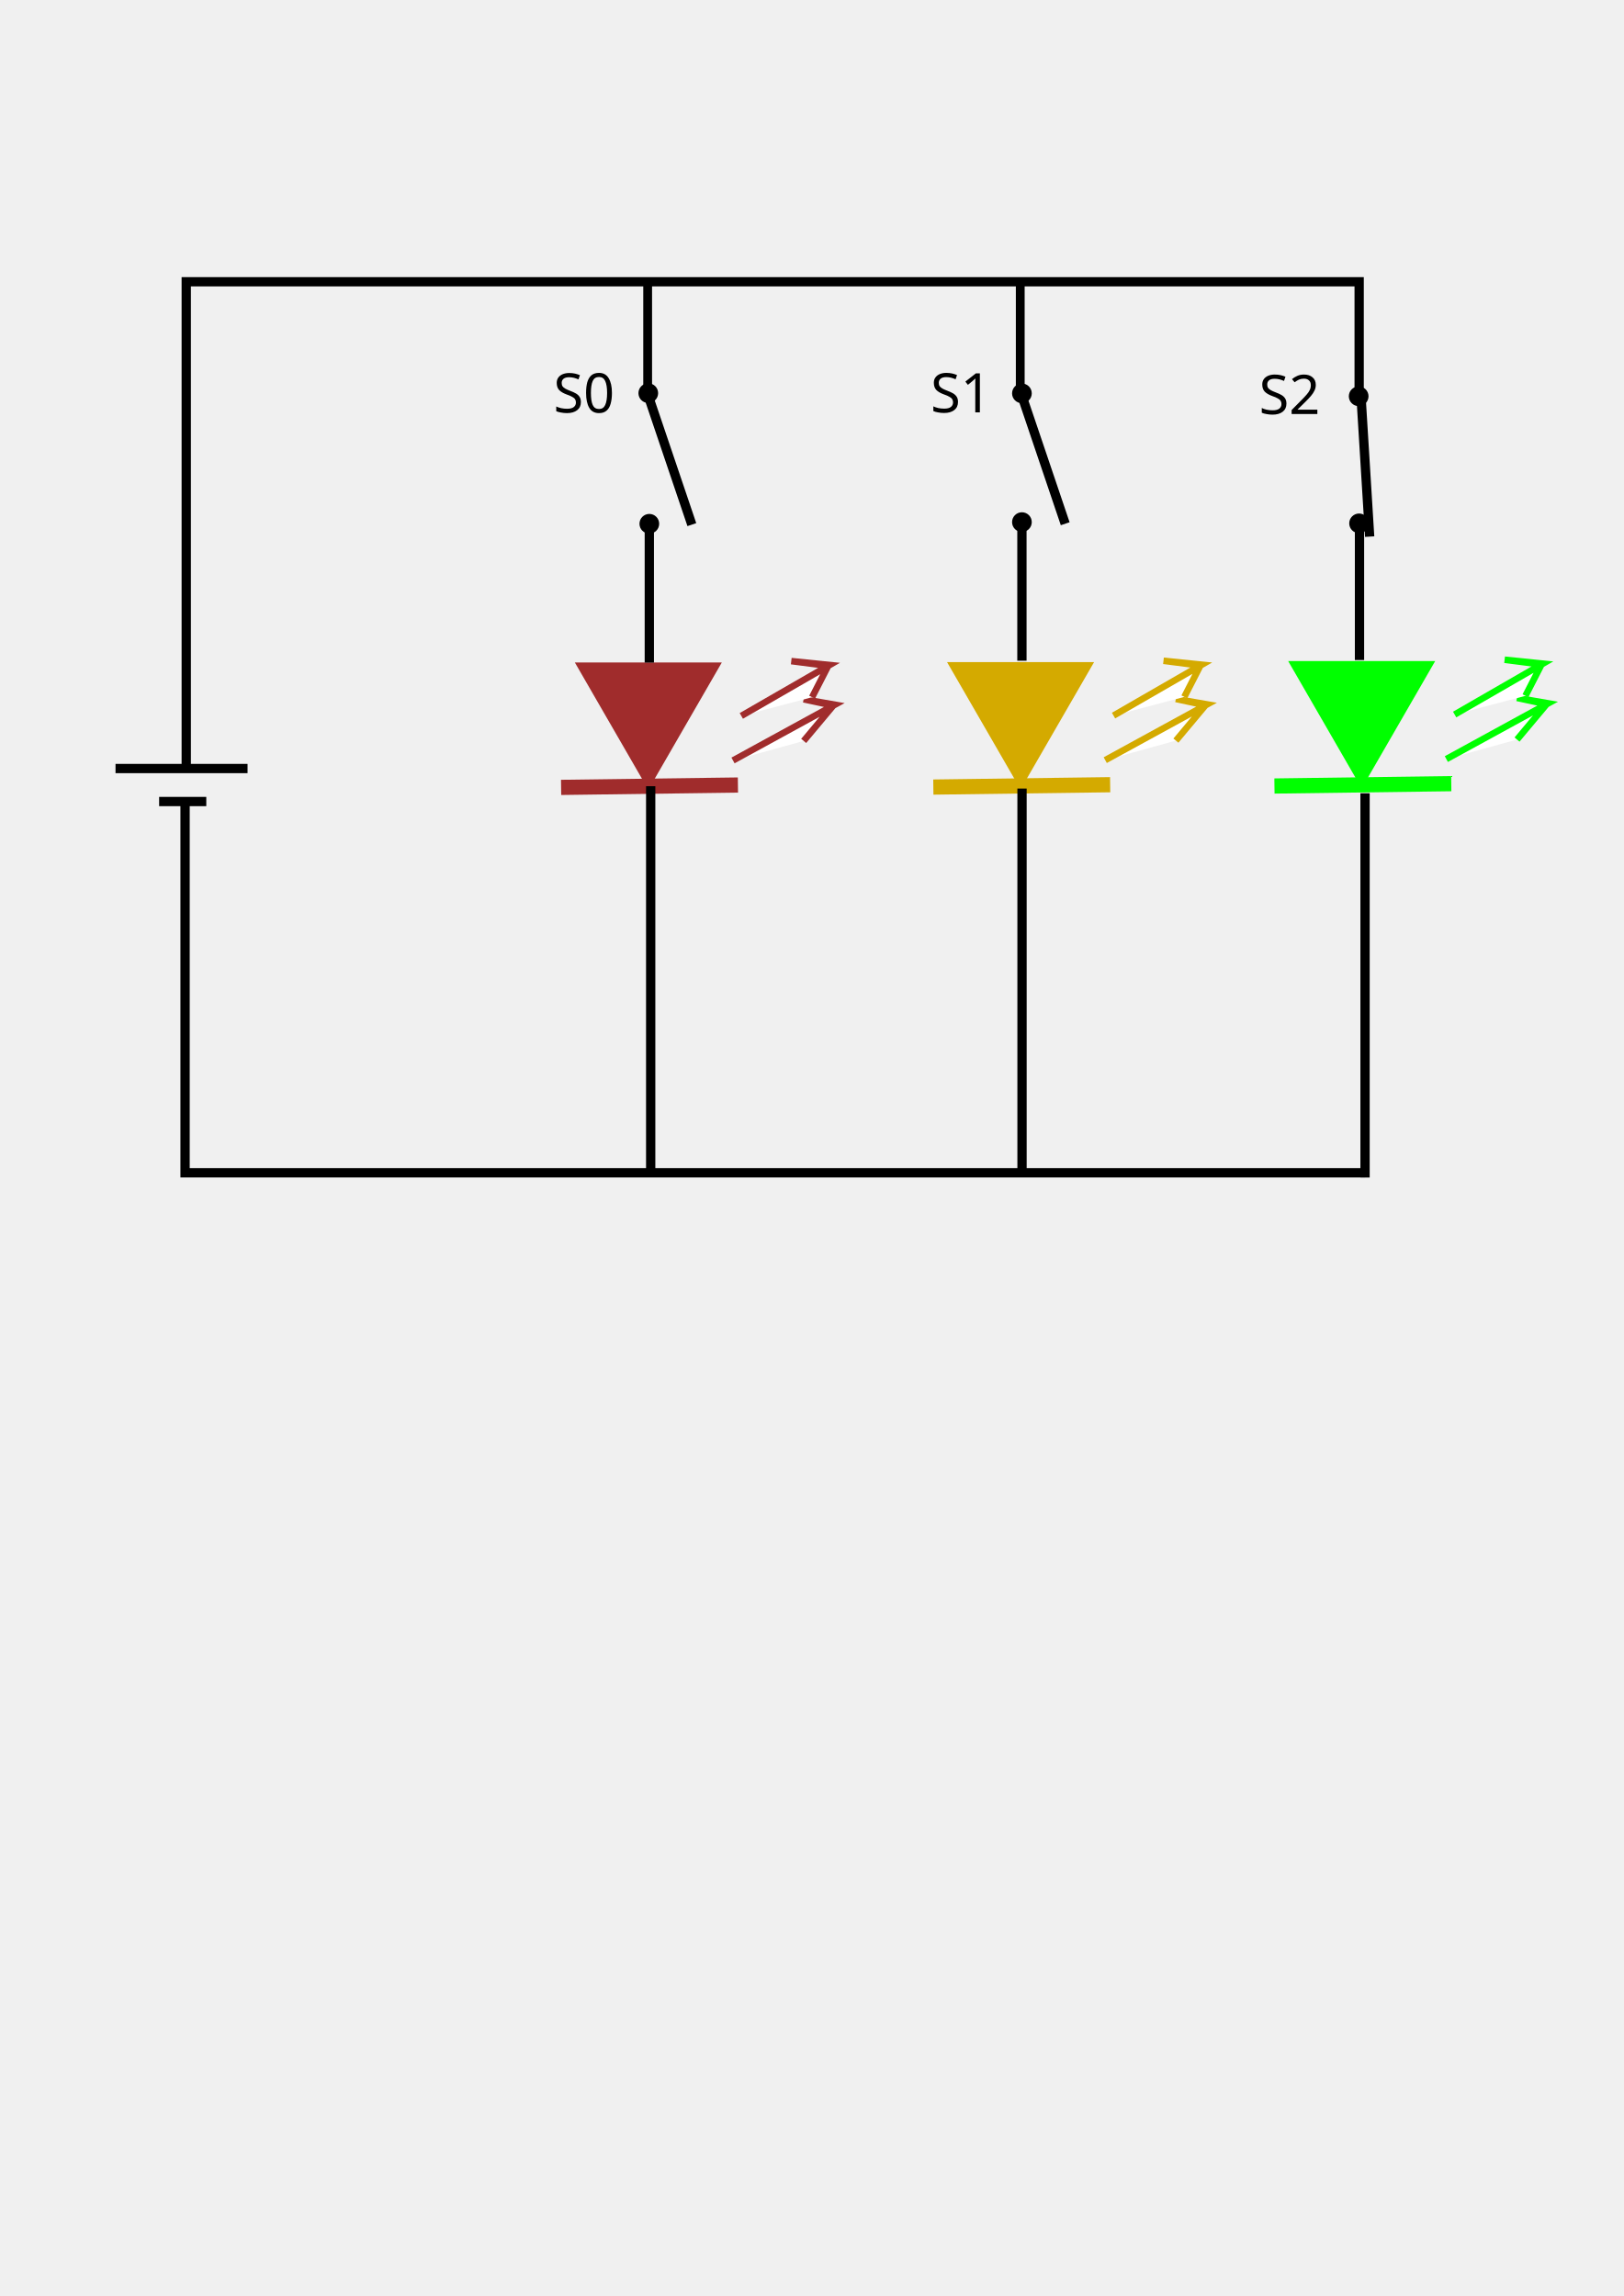
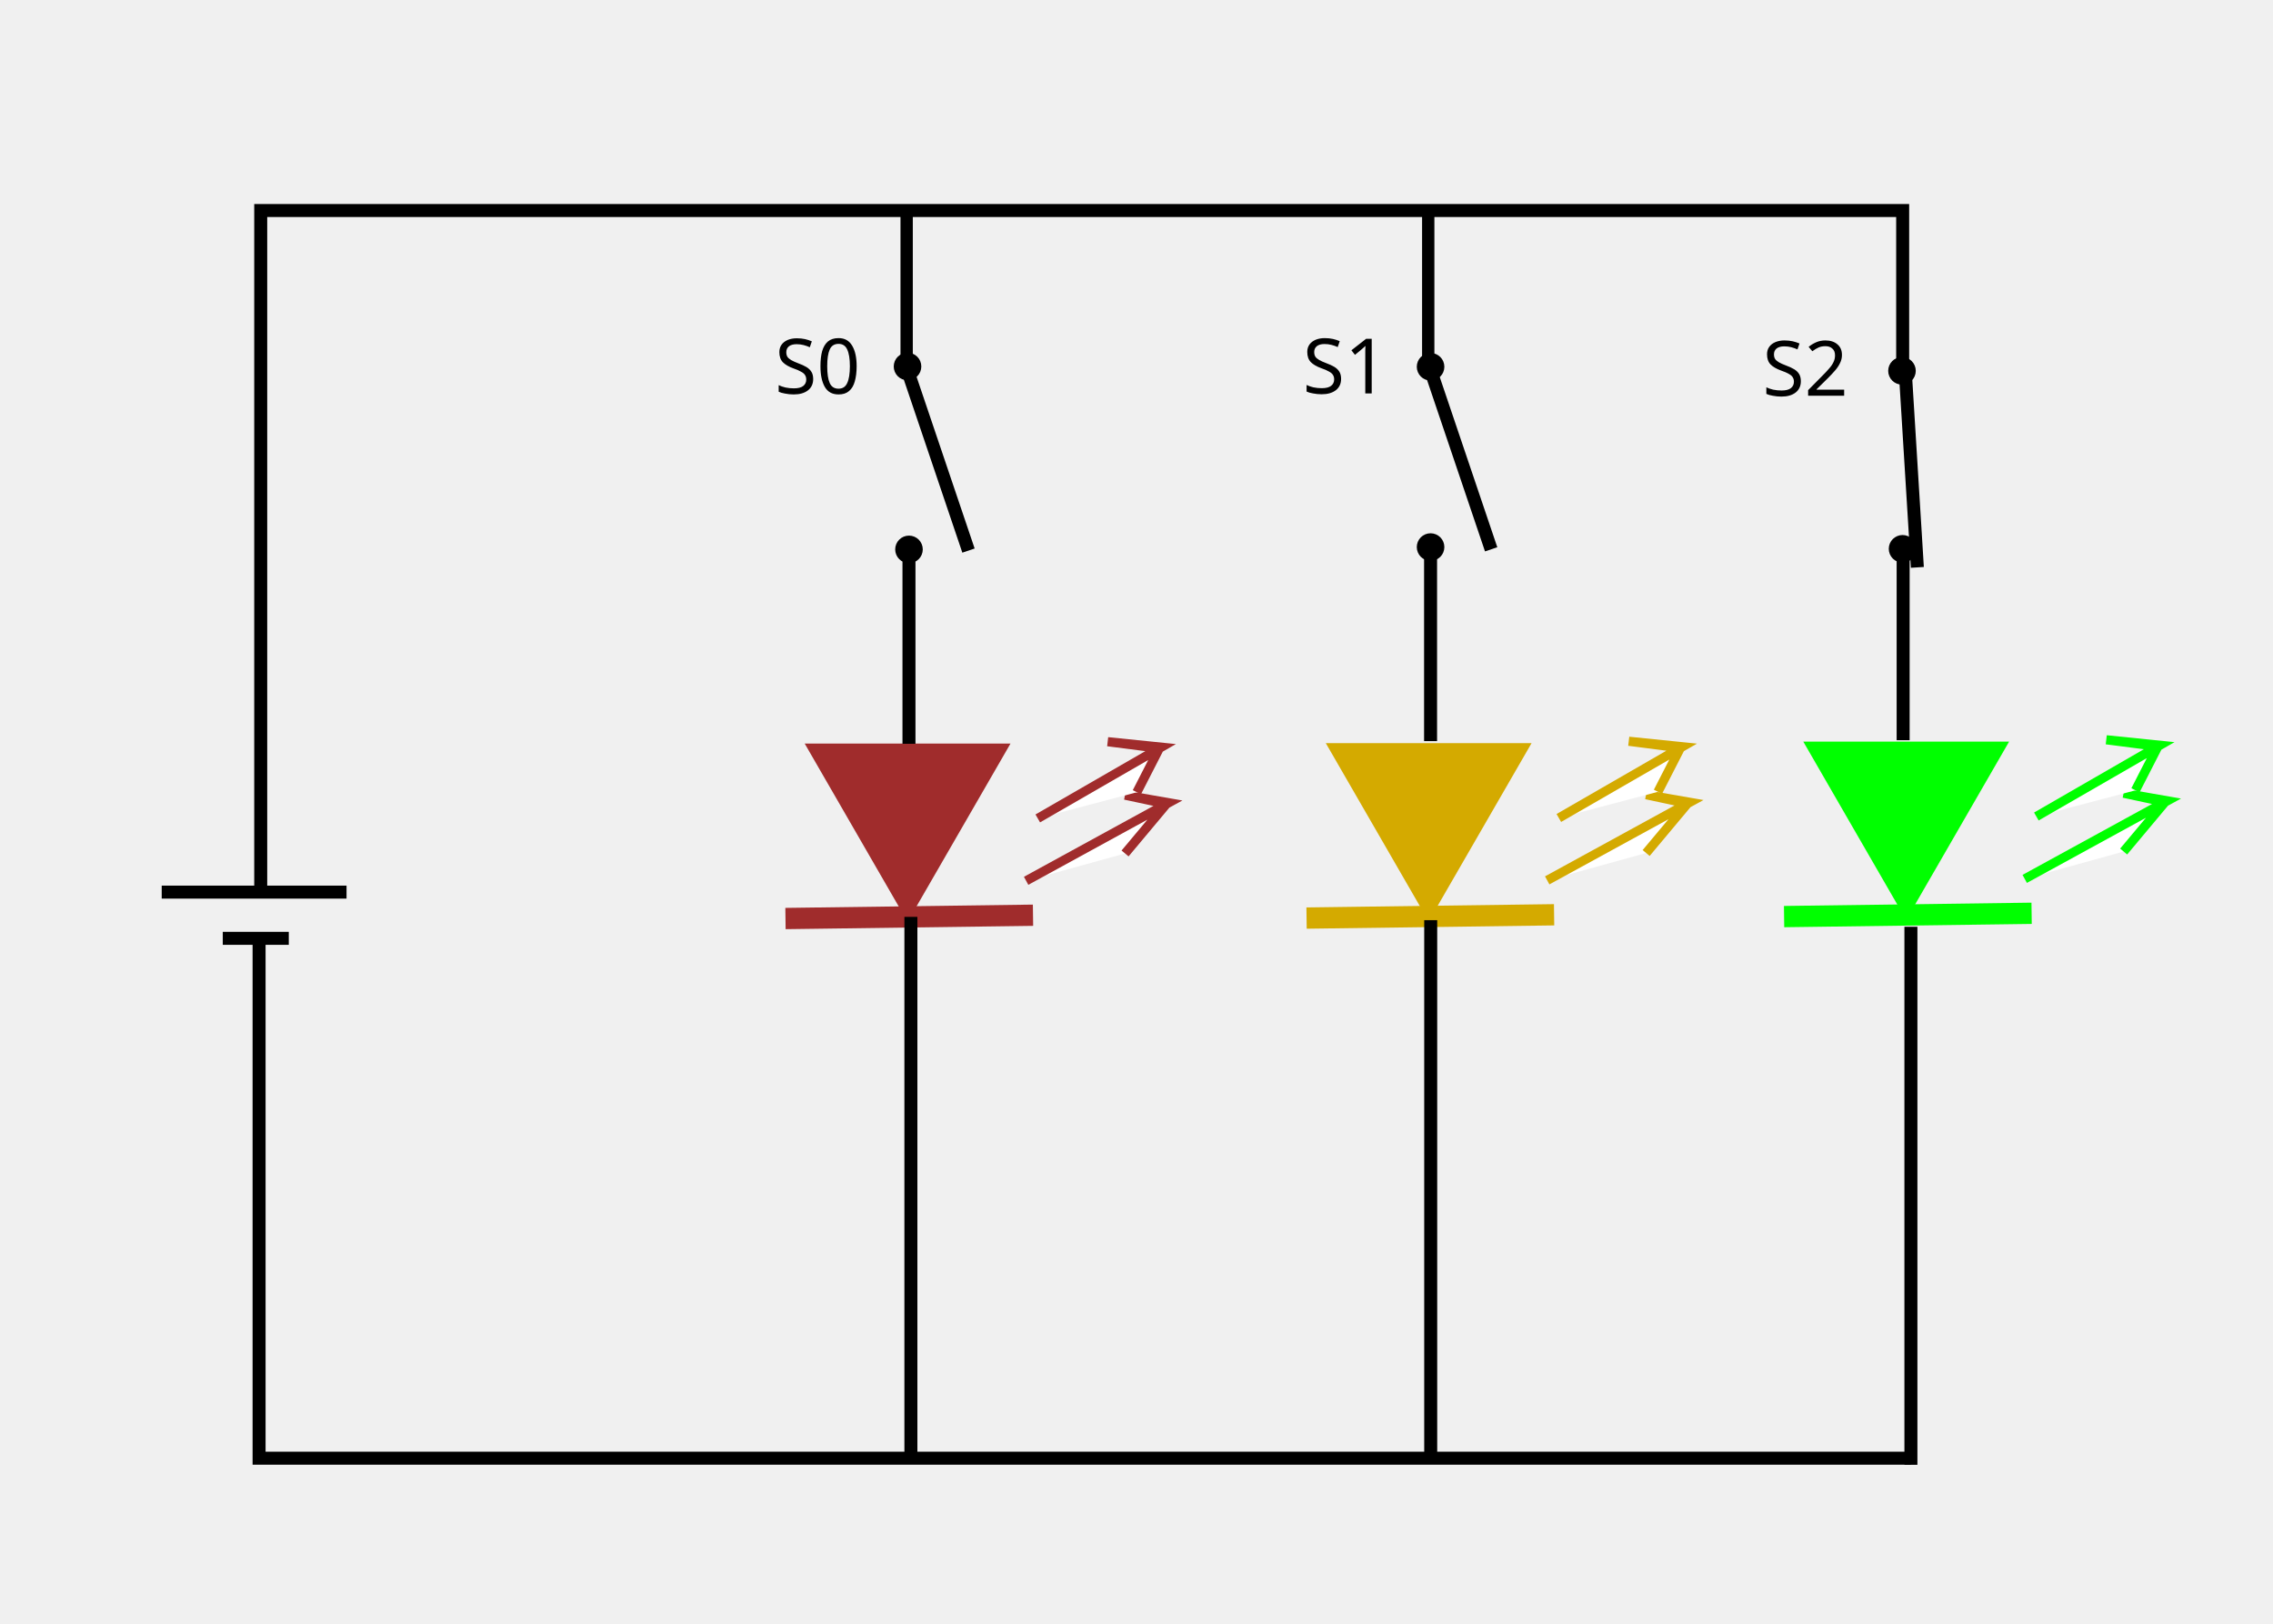
- <svg xmlns="http://www.w3.org/2000/svg" width="210mm" height="297mm" viewBox="0 0 210 297" version="1.1" id="svg8">
+ <svg xmlns="http://www.w3.org/2000/svg" width="210mm" height="150mm" viewBox="0 0 210 150" version="1.1" id="svg8">
  <defs id="defs2" />
-   <g id="layer1">
-     <path id="path3733" d="m 83.852,102.158 -4.753,-8.233 -4.753,-8.233 9.506,0 9.506,0 -4.753,8.233 z" style="fill:#a02c2c;stroke-width:0.265" />
-     <path style="fill:none;stroke:#a02c2c;stroke-width:1.965;stroke-linecap:butt;stroke-linejoin:miter;stroke-miterlimit:4;stroke-dasharray:none;stroke-opacity:1" d="m 72.57,101.853 22.869,-0.305 v 0" id="path3735" />
-     <path style="fill:#ffffff;stroke:#a02c2c;stroke-width:0.845;stroke-linecap:butt;stroke-linejoin:miter;stroke-miterlimit:4;stroke-dasharray:none;stroke-opacity:1" d="m 94.803,98.369 13.178,-7.212 -4.038,-0.703 3.826,0.819 -3.826,4.569 v 0" id="path4542" />
-     <path style="fill:#ffffff;stroke:#a02c2c;stroke-width:0.845;stroke-linecap:butt;stroke-linejoin:miter;stroke-miterlimit:4;stroke-dasharray:none;stroke-opacity:1" d="m 95.878,92.606 11.417,-6.582 -4.953,-0.506 4.769,0.613 -2.078,4.056 v 0" id="path4542-3" />
-     <path id="path3733-7" d="m 131.994,102.116 -4.753,-8.233 -4.753,-8.233 9.506,0 9.506,0 -4.753,8.233 z" style="fill:#d4aa00;stroke-width:0.265" />
-     <path style="fill:none;stroke:#d4aa00;stroke-width:1.965;stroke-linecap:butt;stroke-linejoin:miter;stroke-miterlimit:4;stroke-dasharray:none;stroke-opacity:1" d="m 120.712,101.811 22.869,-0.305 v 0" id="path3735-5" />
-     <path style="fill:#ffffff;stroke:#d4aa00;stroke-width:0.845;stroke-linecap:butt;stroke-linejoin:miter;stroke-miterlimit:4;stroke-dasharray:none;stroke-opacity:1" d="m 142.945,98.328 13.178,-7.212 -4.038,-0.703 3.826,0.819 -3.826,4.569 v 0" id="path4542-35" />
-     <path style="fill:#ffffff;stroke:#d4aa00;stroke-width:0.845;stroke-linecap:butt;stroke-linejoin:miter;stroke-miterlimit:4;stroke-dasharray:none;stroke-opacity:1" d="m 144.019,92.565 11.417,-6.582 -4.953,-0.506 4.769,0.613 -2.078,4.056 v 0" id="path4542-3-6" />
-     <path style="fill:none;stroke:#000000;stroke-width:1.2;stroke-linecap:butt;stroke-linejoin:miter;stroke-opacity:1;stroke-miterlimit:4;stroke-dasharray:none" d="m 176.547,102.615 v 49.702" id="path4690" />
-     <path style="fill:none;stroke:#000000;stroke-width:1.2;stroke-linecap:butt;stroke-linejoin:miter;stroke-opacity:1;stroke-miterlimit:4;stroke-dasharray:none" d="M 176.547,151.707 H 56.867 23.936 V 104.14" id="path4692" />
-     <path style="fill:none;stroke:#000000;stroke-width:1.2;stroke-linecap:butt;stroke-linejoin:miter;stroke-opacity:1;stroke-miterlimit:4;stroke-dasharray:none" d="m 20.582,103.682 h 6.098" id="path4694" />
-     <path style="fill:none;stroke:#000000;stroke-width:1.2;stroke-linecap:butt;stroke-linejoin:miter;stroke-opacity:1;stroke-miterlimit:4;stroke-dasharray:none" d="M 14.941,99.413 H 32.016 v 0" id="path4696" />
-     <path style="fill:none;stroke:#000000;stroke-width:1.2;stroke-linecap:butt;stroke-linejoin:miter;stroke-miterlimit:4;stroke-dasharray:none;stroke-opacity:1" d="M 24.088,99.108 V 36.448 H 175.785 l 0,15.089" id="path4698" />
-     <path style="fill:none;stroke:#000000;stroke-width:1.2;stroke-linecap:butt;stroke-linejoin:miter;stroke-opacity:1;stroke-miterlimit:4;stroke-dasharray:none" d="m 84.157,101.7 v 50.006" id="path4744" />
-     <path style="fill:none;stroke:#000000;stroke-width:1.2;stroke-linecap:butt;stroke-linejoin:miter;stroke-opacity:1;stroke-miterlimit:4;stroke-dasharray:none" d="m 132.182,102.005 v 49.549" id="path4746" />
-     <path style="fill:none;stroke:#000000;stroke-width:1.2;stroke-linecap:butt;stroke-linejoin:miter;stroke-opacity:1;stroke-miterlimit:4;stroke-dasharray:none" d="M 175.829,85.379 V 68.131 h -0.323" id="path4758" />
-     <path style="fill:none;stroke:#000000;stroke-width:1.2;stroke-linecap:butt;stroke-linejoin:miter;stroke-miterlimit:4;stroke-dasharray:none;stroke-opacity:1" d="M 132.169,85.464 V 68.215 h -0.323" id="path4758-6" />
-     <path style="fill:none;stroke:#000000;stroke-width:1.137;stroke-linecap:butt;stroke-linejoin:miter;stroke-miterlimit:4;stroke-dasharray:none;stroke-opacity:1" d="M 131.953,50.924 V 36.57 h -0.349" id="path4758-0" />
-     <path style="fill:none;stroke:#000000;stroke-width:1.2;stroke-linecap:butt;stroke-linejoin:miter;stroke-miterlimit:4;stroke-dasharray:none;stroke-opacity:1" d="M 83.979,85.711 V 68.462 h -0.323" id="path4758-6-6" />
-     <path style="fill:none;stroke:#000000;stroke-width:1.137;stroke-linecap:butt;stroke-linejoin:miter;stroke-miterlimit:4;stroke-dasharray:none;stroke-opacity:1" d="M 83.764,51.171 V 36.816 h -0.349" id="path4758-0-2" />
-     <path style="fill:none;stroke:#000000;stroke-width:1.2;stroke-linecap:butt;stroke-linejoin:miter;stroke-miterlimit:4;stroke-dasharray:none;stroke-opacity:1" d="M 89.478,67.863 83.644,50.615 h -0.323" id="path4758-6-6-6" />
-     <path style="fill:none;stroke:#000000;stroke-width:1.2;stroke-linecap:butt;stroke-linejoin:miter;stroke-miterlimit:4;stroke-dasharray:none;stroke-opacity:1" d="M 137.766,67.746 131.931,50.498 h -0.323" id="path4758-6-6-6-1" />
-     <circle style="fill:#000000;stroke:#000000;stroke-width:1.2;stroke-miterlimit:4;stroke-dasharray:none;stroke-opacity:1" id="path5003" cx="83.845" cy="50.855" r="0.674" />
-     <circle style="fill:#000000;stroke:#000000;stroke-width:1.2;stroke-miterlimit:4;stroke-dasharray:none;stroke-opacity:1" id="path5003-7" cx="83.98" cy="67.753" r="0.674" />
-     <circle style="fill:#000000;stroke:#000000;stroke-width:1.2;stroke-miterlimit:4;stroke-dasharray:none;stroke-opacity:1" id="path5003-9" cx="132.169" cy="50.882" r="0.674" />
-     <circle style="fill:#000000;stroke:#000000;stroke-width:1.2;stroke-miterlimit:4;stroke-dasharray:none;stroke-opacity:1" id="path5003-9-2" cx="132.169" cy="67.538" r="0.674" />
-     <circle style="fill:#000000;stroke:#000000;stroke-width:1.2;stroke-miterlimit:4;stroke-dasharray:none;stroke-opacity:1" id="path5003-9-0" cx="175.722" cy="51.259" r="0.674" />
-     <circle style="fill:#000000;stroke:#000000;stroke-width:1.2;stroke-miterlimit:4;stroke-dasharray:none;stroke-opacity:1" id="path5003-9-23" cx="175.775" cy="67.699" r="0.674" />
-     <flowRoot xml:space="preserve" id="flowRoot5062" style="font-style:normal;font-weight:normal;font-size:40px;line-height:1.25;font-family:sans-serif;letter-spacing:0px;word-spacing:0px;fill:#000000;fill-opacity:1;stroke:none" transform="scale(0.2645833)">
+   <g id="layer1" transform="translate(0,-147)">
+     <path id="path3733" d="m 83.852,232.158 -4.753,-8.233 -4.753,-8.233 9.506,0 9.506,0 -4.753,8.233 z" style="fill:#a02c2c;stroke-width:0.265" />
+     <path style="fill:none;stroke:#a02c2c;stroke-width:1.965;stroke-linecap:butt;stroke-linejoin:miter;stroke-miterlimit:4;stroke-dasharray:none;stroke-opacity:1" d="m 72.57,231.853 22.869,-0.305 v 0" id="path3735" />
+     <path style="fill:#ffffff;stroke:#a02c2c;stroke-width:0.845;stroke-linecap:butt;stroke-linejoin:miter;stroke-miterlimit:4;stroke-dasharray:none;stroke-opacity:1" d="m 94.803,228.369 13.178,-7.212 -4.038,-0.703 3.826,0.819 -3.826,4.569 v 0" id="path4542" />
+     <path style="fill:#ffffff;stroke:#a02c2c;stroke-width:0.845;stroke-linecap:butt;stroke-linejoin:miter;stroke-miterlimit:4;stroke-dasharray:none;stroke-opacity:1" d="m 95.878,222.606 11.417,-6.582 -4.953,-0.506 4.769,0.613 -2.078,4.056 v 0" id="path4542-3" />
+     <path id="path3733-7" d="m 131.994,232.116 -4.753,-8.233 -4.753,-8.233 9.506,0 9.506,-10e-6 -4.753,8.233 z" style="fill:#d4aa00;stroke-width:0.265" />
+     <path style="fill:none;stroke:#d4aa00;stroke-width:1.965;stroke-linecap:butt;stroke-linejoin:miter;stroke-miterlimit:4;stroke-dasharray:none;stroke-opacity:1" d="m 120.712,231.811 22.869,-0.305 v 0" id="path3735-5" />
+     <path style="fill:#ffffff;stroke:#d4aa00;stroke-width:0.845;stroke-linecap:butt;stroke-linejoin:miter;stroke-miterlimit:4;stroke-dasharray:none;stroke-opacity:1" d="m 142.945,228.328 13.178,-7.212 -4.038,-0.703 3.826,0.819 -3.826,4.569 v 0" id="path4542-35" />
+     <path style="fill:#ffffff;stroke:#d4aa00;stroke-width:0.845;stroke-linecap:butt;stroke-linejoin:miter;stroke-miterlimit:4;stroke-dasharray:none;stroke-opacity:1" d="m 144.019,222.565 11.417,-6.582 -4.953,-0.506 4.769,0.613 -2.078,4.056 v 0" id="path4542-3-6" />
+     <path style="fill:none;stroke:#000000;stroke-width:1.2;stroke-linecap:butt;stroke-linejoin:miter;stroke-miterlimit:4;stroke-dasharray:none;stroke-opacity:1" d="m 176.547,232.615 v 49.702" id="path4690" />
+     <path style="fill:none;stroke:#000000;stroke-width:1.2;stroke-linecap:butt;stroke-linejoin:miter;stroke-miterlimit:4;stroke-dasharray:none;stroke-opacity:1" d="M 176.547,281.707 H 56.867 23.936 V 234.14" id="path4692" />
+     <path style="fill:none;stroke:#000000;stroke-width:1.2;stroke-linecap:butt;stroke-linejoin:miter;stroke-miterlimit:4;stroke-dasharray:none;stroke-opacity:1" d="m 20.582,233.682 h 6.098" id="path4694" />
+     <path style="fill:none;stroke:#000000;stroke-width:1.2;stroke-linecap:butt;stroke-linejoin:miter;stroke-miterlimit:4;stroke-dasharray:none;stroke-opacity:1" d="M 14.941,229.413 H 32.016 v 0" id="path4696" />
+     <path style="fill:none;stroke:#000000;stroke-width:1.2;stroke-linecap:butt;stroke-linejoin:miter;stroke-miterlimit:4;stroke-dasharray:none;stroke-opacity:1" d="M 24.088,229.108 V 166.448 H 175.785 v 15.089" id="path4698" />
+     <path style="fill:none;stroke:#000000;stroke-width:1.2;stroke-linecap:butt;stroke-linejoin:miter;stroke-miterlimit:4;stroke-dasharray:none;stroke-opacity:1" d="m 84.157,231.7 v 50.006" id="path4744" />
+     <path style="fill:none;stroke:#000000;stroke-width:1.2;stroke-linecap:butt;stroke-linejoin:miter;stroke-miterlimit:4;stroke-dasharray:none;stroke-opacity:1" d="m 132.182,232.005 v 49.549" id="path4746" />
+     <path style="fill:none;stroke:#000000;stroke-width:1.2;stroke-linecap:butt;stroke-linejoin:miter;stroke-miterlimit:4;stroke-dasharray:none;stroke-opacity:1" d="M 175.829,215.379 V 198.131 h -0.323" id="path4758" />
+     <path style="fill:none;stroke:#000000;stroke-width:1.2;stroke-linecap:butt;stroke-linejoin:miter;stroke-miterlimit:4;stroke-dasharray:none;stroke-opacity:1" d="M 132.169,215.464 V 198.215 H 131.845" id="path4758-6" />
+     <path style="fill:none;stroke:#000000;stroke-width:1.137;stroke-linecap:butt;stroke-linejoin:miter;stroke-miterlimit:4;stroke-dasharray:none;stroke-opacity:1" d="M 131.953,180.924 V 166.57 h -0.349" id="path4758-0" />
+     <path style="fill:none;stroke:#000000;stroke-width:1.2;stroke-linecap:butt;stroke-linejoin:miter;stroke-miterlimit:4;stroke-dasharray:none;stroke-opacity:1" d="m 83.979,215.711 v -17.249 h -0.323" id="path4758-6-6" />
+     <path style="fill:none;stroke:#000000;stroke-width:1.137;stroke-linecap:butt;stroke-linejoin:miter;stroke-miterlimit:4;stroke-dasharray:none;stroke-opacity:1" d="M 83.764,181.171 V 166.816 H 83.415" id="path4758-0-2" />
+     <path style="fill:none;stroke:#000000;stroke-width:1.2;stroke-linecap:butt;stroke-linejoin:miter;stroke-miterlimit:4;stroke-dasharray:none;stroke-opacity:1" d="M 89.478,197.863 83.644,180.615 H 83.32" id="path4758-6-6-6" />
+     <path style="fill:none;stroke:#000000;stroke-width:1.2;stroke-linecap:butt;stroke-linejoin:miter;stroke-miterlimit:4;stroke-dasharray:none;stroke-opacity:1" d="m 137.766,197.746 -5.834,-17.249 h -0.323" id="path4758-6-6-6-1" />
+     <circle style="fill:#000000;stroke:#000000;stroke-width:1.2;stroke-miterlimit:4;stroke-dasharray:none;stroke-opacity:1" id="path5003" cx="83.845" cy="180.855" r="0.674" />
+     <circle style="fill:#000000;stroke:#000000;stroke-width:1.2;stroke-miterlimit:4;stroke-dasharray:none;stroke-opacity:1" id="path5003-7" cx="83.98" cy="197.753" r="0.674" />
+     <circle style="fill:#000000;stroke:#000000;stroke-width:1.2;stroke-miterlimit:4;stroke-dasharray:none;stroke-opacity:1" id="path5003-9" cx="132.169" cy="180.882" r="0.674" />
+     <circle style="fill:#000000;stroke:#000000;stroke-width:1.2;stroke-miterlimit:4;stroke-dasharray:none;stroke-opacity:1" id="path5003-9-2" cx="132.169" cy="197.538" r="0.674" />
+     <circle style="fill:#000000;stroke:#000000;stroke-width:1.2;stroke-miterlimit:4;stroke-dasharray:none;stroke-opacity:1" id="path5003-9-0" cx="175.722" cy="181.259" r="0.674" />
+     <circle style="fill:#000000;stroke:#000000;stroke-width:1.2;stroke-miterlimit:4;stroke-dasharray:none;stroke-opacity:1" id="path5003-9-23" cx="175.775" cy="197.699" r="0.674" />
+     <flowRoot xml:space="preserve" id="flowRoot5062" style="font-style:normal;font-weight:normal;font-size:40px;line-height:1.25;font-family:sans-serif;letter-spacing:0px;word-spacing:0px;fill:#000000;fill-opacity:1;stroke:none" transform="matrix(0.2645833,0,0,0.2645833,0,130)">
      <flowRegion id="flowRegion5064">
        <rect id="rect5066" width="48.403" height="53.012" x="225.879" y="207.479" />
      </flowRegion>
      <flowPara id="flowPara5068">S0S</flowPara>
    </flowRoot>
-     <flowRoot xml:space="preserve" id="flowRoot5070" style="fill:black;fill-opacity:1;stroke:none;font-family:sans-serif;font-style:normal;font-weight:normal;font-size:18.667px;line-height:1.25;letter-spacing:0px;word-spacing:0px;">
-       <flowRegion id="flowRegion5072" style="font-size:18.667px;">
-         <rect id="rect5074" width="50.708" height="54.165" x="215.507" y="193.649" style="font-size:18.667px;" />
+     <flowRoot xml:space="preserve" id="flowRoot5070" style="font-style:normal;font-weight:normal;font-size:18.667px;line-height:1.25;font-family:sans-serif;letter-spacing:0px;word-spacing:0px;fill:#000000;fill-opacity:1;stroke:none" transform="translate(0,130)">
+       <flowRegion id="flowRegion5072" style="font-size:18.667px">
+         <rect id="rect5074" width="50.708" height="54.165" x="215.507" y="193.649" style="font-size:18.667px" />
      </flowRegion>
      <flowPara id="flowPara5076" />
    </flowRoot>
-     <text xml:space="preserve" style="font-style:normal;font-weight:normal;font-size:10.583px;line-height:1.25;font-family:sans-serif;letter-spacing:0px;word-spacing:0px;fill:#000000;fill-opacity:1;stroke:none;stroke-width:0.265" x="71.582" y="53.361" id="text5080">
-       <tspan id="tspan5078" x="71.582" y="53.361" style="font-size:7.056px;stroke-width:0.265">S0</tspan>
+     <text xml:space="preserve" style="font-style:normal;font-weight:normal;font-size:10.583px;line-height:1.25;font-family:sans-serif;letter-spacing:0px;word-spacing:0px;fill:#000000;fill-opacity:1;stroke:none;stroke-width:0.265" x="71.582" y="183.361" id="text5080">
+       <tspan id="tspan5078" x="71.582" y="183.361" style="font-size:7.056px;stroke-width:0.265">S0</tspan>
    </text>
-     <text xml:space="preserve" style="font-style:normal;font-weight:normal;font-size:10.583px;line-height:1.25;font-family:sans-serif;letter-spacing:0px;word-spacing:0px;fill:#000000;fill-opacity:1;stroke:none;stroke-width:0.265" x="120.356" y="53.342" id="text5080-7">
-       <tspan id="tspan5078-5" x="120.356" y="53.342" style="font-size:7.056px;stroke-width:0.265">S1</tspan>
+     <text xml:space="preserve" style="font-style:normal;font-weight:normal;font-size:10.583px;line-height:1.25;font-family:sans-serif;letter-spacing:0px;word-spacing:0px;fill:#000000;fill-opacity:1;stroke:none;stroke-width:0.265" x="120.356" y="183.342" id="text5080-7">
+       <tspan id="tspan5078-5" x="120.356" y="183.342" style="font-size:7.056px;stroke-width:0.265">S1</tspan>
    </text>
-     <text xml:space="preserve" style="font-style:normal;font-weight:normal;font-size:10.583px;line-height:1.25;font-family:sans-serif;letter-spacing:0px;word-spacing:0px;fill:#000000;fill-opacity:1;stroke:none;stroke-width:0.265" x="162.831" y="53.558" id="text5080-9">
-       <tspan id="tspan5078-2" x="162.831" y="53.558" style="font-size:7.056px;stroke-width:0.265">S2</tspan>
+     <text xml:space="preserve" style="font-style:normal;font-weight:normal;font-size:10.583px;line-height:1.25;font-family:sans-serif;letter-spacing:0px;word-spacing:0px;fill:#000000;fill-opacity:1;stroke:none;stroke-width:0.265" x="162.831" y="183.558" id="text5080-9">
+       <tspan id="tspan5078-2" x="162.831" y="183.558" style="font-size:7.056px;stroke-width:0.265">S2</tspan>
    </text>
-     <g id="g4625" transform="translate(41.37341,0.1682766)">
+     <g id="g4625" transform="translate(41.37341,130.1683)">
      <path style="fill:#00ff00;stroke-width:0.265" d="m 134.738,101.811 -4.753,-8.233 -4.753,-8.233 9.506,0 9.506,-10e-7 -4.753,8.233 z" id="path3733-9" />
      <path id="path3735-1" d="m 123.456,101.506 22.869,-0.305 v 0" style="fill:none;stroke:#00ff00;stroke-width:1.965;stroke-linecap:butt;stroke-linejoin:miter;stroke-miterlimit:4;stroke-dasharray:none;stroke-opacity:1" />
      <path id="path4542-2" d="m 145.689,98.023 13.178,-7.212 -4.038,-0.703 3.826,0.819 -3.826,4.569 v 0" style="fill:#ffffff;stroke:#00ff00;stroke-width:0.845;stroke-linecap:butt;stroke-linejoin:miter;stroke-miterlimit:4;stroke-dasharray:none;stroke-opacity:1" />
      <path id="path4542-3-7" d="m 146.763,92.26 11.417,-6.582 -4.953,-0.506 4.769,0.613 -2.078,4.056 v 0" style="fill:#ffffff;stroke:#00ff00;stroke-width:0.845;stroke-linecap:butt;stroke-linejoin:miter;stroke-miterlimit:4;stroke-dasharray:none;stroke-opacity:1" />
    </g>
-     <path style="fill:none;stroke:#000000;stroke-width:1.2;stroke-linecap:butt;stroke-linejoin:miter;stroke-miterlimit:4;stroke-dasharray:none;stroke-opacity:1" d="m 177.143,69.414 -1.143,-18.533 -0.307,-0.105" id="path4758-6-6-6-3" />
+     <path style="fill:none;stroke:#000000;stroke-width:1.2;stroke-linecap:butt;stroke-linejoin:miter;stroke-miterlimit:4;stroke-dasharray:none;stroke-opacity:1" d="m 177.143,199.414 -1.143,-18.533 -0.307,-0.105" id="path4758-6-6-6-3" />
  </g>
</svg>
